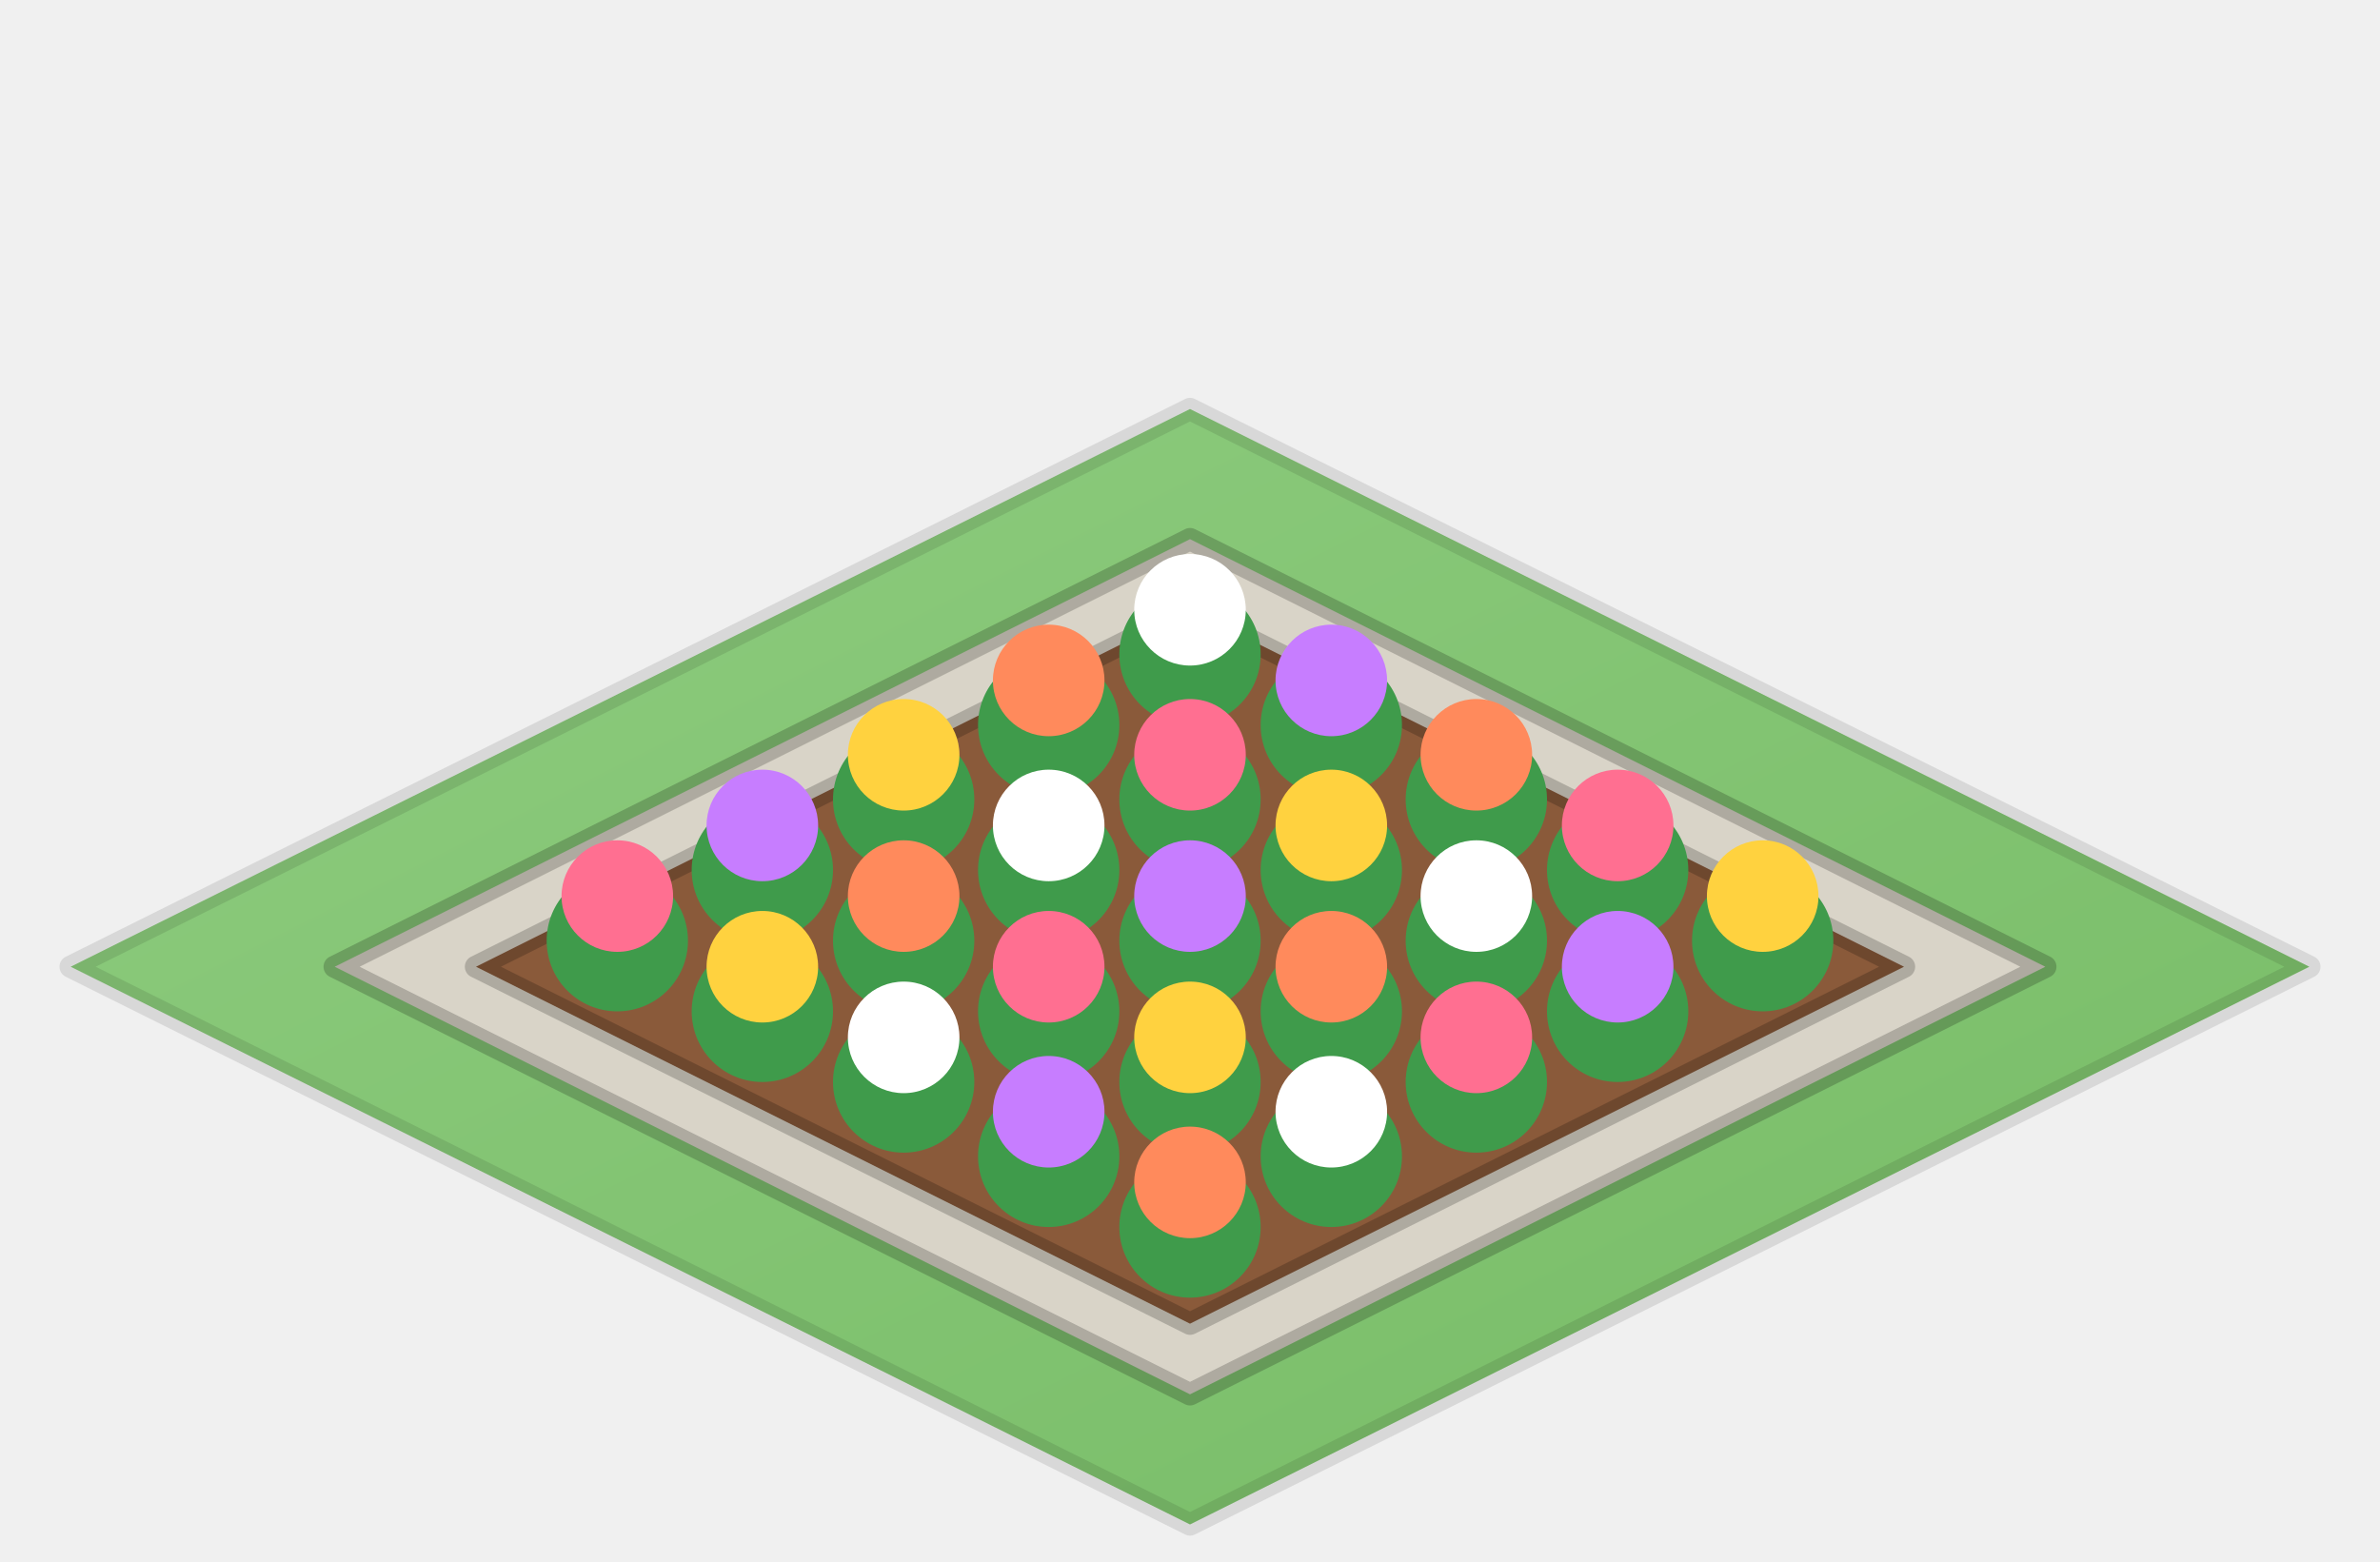
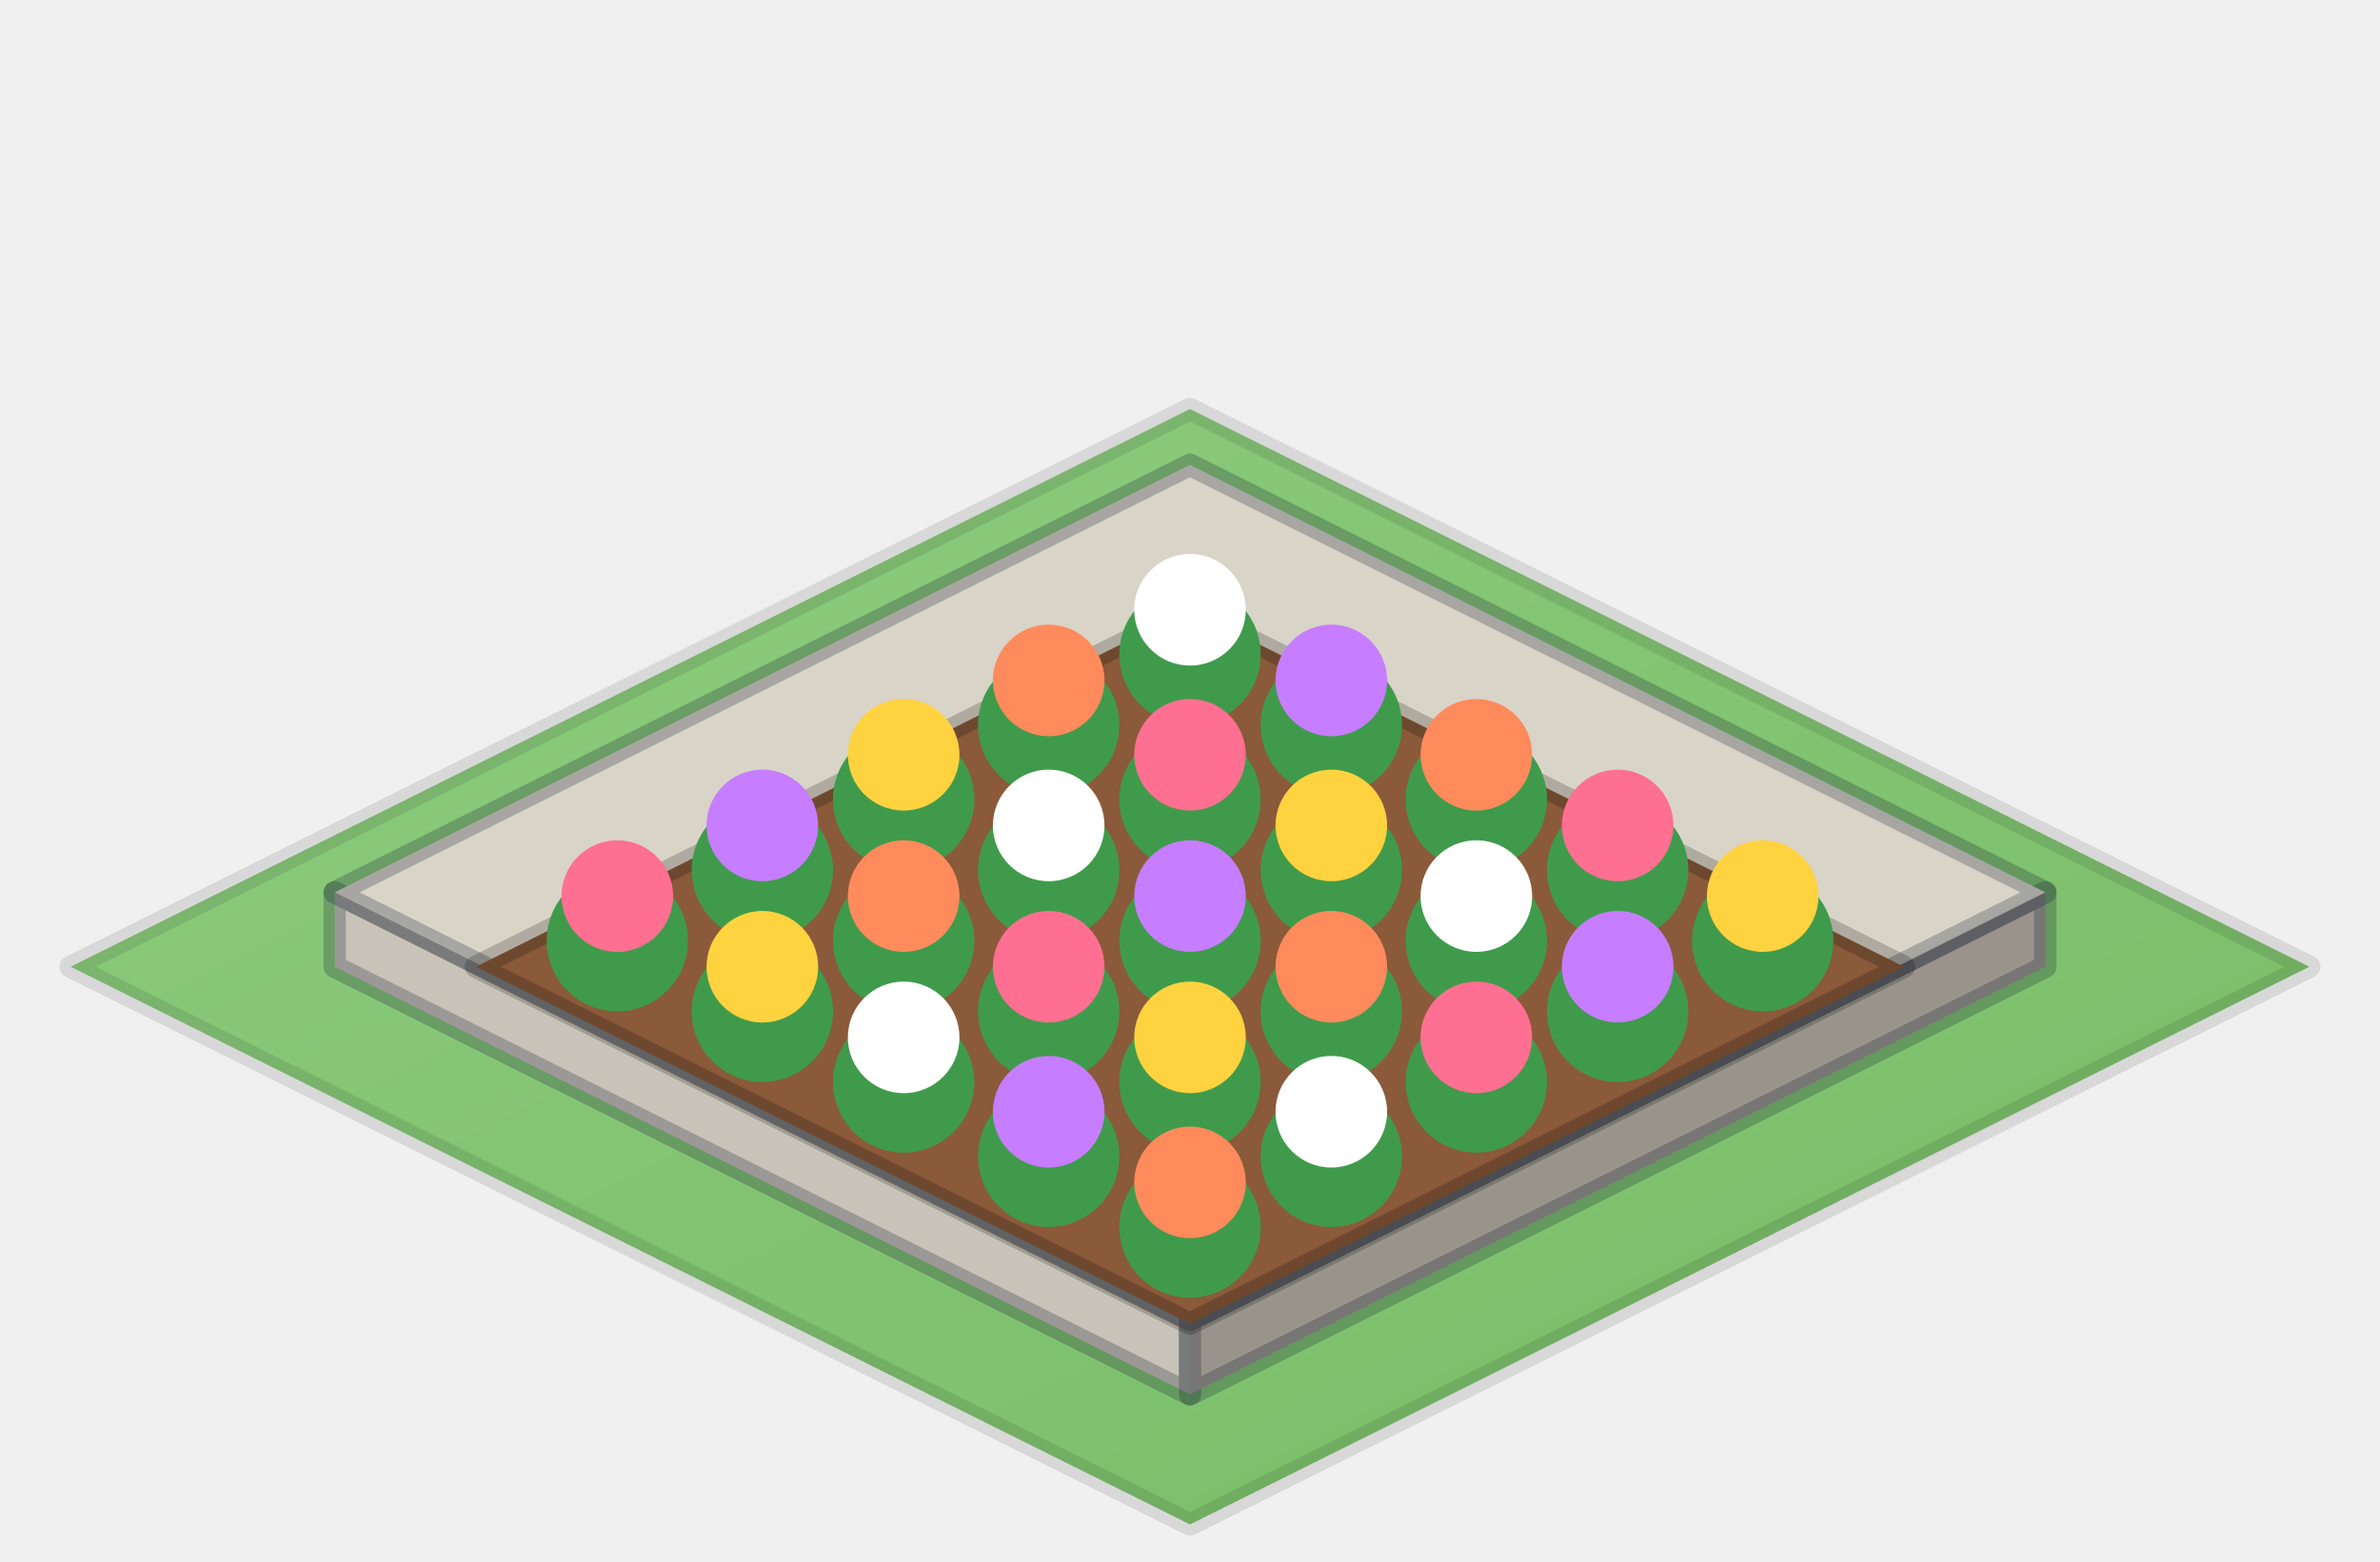
<svg xmlns="http://www.w3.org/2000/svg" width="64" height="42" viewBox="0 0 64 42">
  <defs>
    <linearGradient id="g1" x1="0" y1="0" x2="1" y2="1">
      <stop offset="0" stop-color="#8ecc7f" />
      <stop offset="1" stop-color="#77bc66" />
    </linearGradient>
  </defs>
  <polygon points="32.0,11.0 62.1,26.0 32.0,41.0 1.9,26.0" fill="url(#g1)" stroke="rgba(0,0,0,.10)" stroke-width="0.6" stroke-linejoin="round" />
-   <polygon points="32.0,14.5 55.0,26.0 32.0,37.5 9.0,26.0" fill="#d9d4c8" stroke="rgba(0,0,0,.2)" stroke-width="0.6" stroke-linejoin="round" />
+   <polygon points="9.0,26.0 32.0,37.5 32.0,35.5 9.0,24.0" fill="#c8c3b8" stroke="rgba(20,30,50,.25)" stroke-width="0.6" stroke-linejoin="round" />
+   <polygon points="55.0,26.0 32.0,37.5 32.0,35.5 55.0,24.0" fill="#98948c" stroke="rgba(20,30,50,.25)" stroke-width="0.6" stroke-linejoin="round" />
+   <polygon points="32.0,12.5 55.0,24.0 32.0,35.5 9.0,24.0" fill="#d9d4c8" stroke="rgba(20,30,50,.25)" stroke-width="0.6" stroke-linejoin="round" />
  <polygon points="32.0,16.4 51.2,26.0 32.0,35.6 12.8,26.0" fill="#8a5a3a" stroke="rgba(0,0,0,.2)" stroke-width="0.6" stroke-linejoin="round" />
  <circle cx="32.0" cy="17.6" r="1.9" fill="#3f9b4b" />
  <circle cx="32.0" cy="16.4" r="1.5" fill="#ffffff" />
  <circle cx="28.2" cy="19.5" r="1.9" fill="#3f9b4b" />
  <circle cx="28.2" cy="18.3" r="1.5" fill="#ff8a5c" />
  <circle cx="24.3" cy="21.5" r="1.9" fill="#3f9b4b" />
  <circle cx="24.3" cy="20.3" r="1.5" fill="#ffd23f" />
  <circle cx="20.5" cy="23.4" r="1.9" fill="#3f9b4b" />
  <circle cx="20.5" cy="22.2" r="1.5" fill="#c77dff" />
  <circle cx="16.6" cy="25.3" r="1.9" fill="#3f9b4b" />
  <circle cx="16.6" cy="24.1" r="1.5" fill="#ff6f91" />
  <circle cx="35.8" cy="19.5" r="1.9" fill="#3f9b4b" />
  <circle cx="35.8" cy="18.3" r="1.5" fill="#c77dff" />
  <circle cx="32.0" cy="21.5" r="1.9" fill="#3f9b4b" />
  <circle cx="32.0" cy="20.3" r="1.5" fill="#ff6f91" />
  <circle cx="28.2" cy="23.4" r="1.9" fill="#3f9b4b" />
  <circle cx="28.2" cy="22.2" r="1.5" fill="#ffffff" />
  <circle cx="24.3" cy="25.3" r="1.9" fill="#3f9b4b" />
  <circle cx="24.3" cy="24.1" r="1.5" fill="#ff8a5c" />
  <circle cx="20.5" cy="27.2" r="1.9" fill="#3f9b4b" />
  <circle cx="20.5" cy="26.0" r="1.5" fill="#ffd23f" />
  <circle cx="39.7" cy="21.5" r="1.9" fill="#3f9b4b" />
  <circle cx="39.7" cy="20.3" r="1.5" fill="#ff8a5c" />
  <circle cx="35.8" cy="23.4" r="1.9" fill="#3f9b4b" />
  <circle cx="35.8" cy="22.2" r="1.5" fill="#ffd23f" />
  <circle cx="32.0" cy="25.3" r="1.9" fill="#3f9b4b" />
  <circle cx="32.0" cy="24.1" r="1.5" fill="#c77dff" />
  <circle cx="28.2" cy="27.2" r="1.9" fill="#3f9b4b" />
  <circle cx="28.2" cy="26.0" r="1.5" fill="#ff6f91" />
  <circle cx="24.3" cy="29.1" r="1.9" fill="#3f9b4b" />
  <circle cx="24.3" cy="27.9" r="1.5" fill="#ffffff" />
  <circle cx="43.5" cy="23.4" r="1.9" fill="#3f9b4b" />
  <circle cx="43.5" cy="22.2" r="1.5" fill="#ff6f91" />
  <circle cx="39.7" cy="25.3" r="1.9" fill="#3f9b4b" />
  <circle cx="39.7" cy="24.1" r="1.5" fill="#ffffff" />
  <circle cx="35.8" cy="27.2" r="1.9" fill="#3f9b4b" />
  <circle cx="35.8" cy="26.0" r="1.5" fill="#ff8a5c" />
  <circle cx="32.0" cy="29.1" r="1.9" fill="#3f9b4b" />
  <circle cx="32.0" cy="27.9" r="1.5" fill="#ffd23f" />
  <circle cx="28.2" cy="31.1" r="1.9" fill="#3f9b4b" />
  <circle cx="28.2" cy="29.9" r="1.5" fill="#c77dff" />
  <circle cx="47.4" cy="25.3" r="1.9" fill="#3f9b4b" />
  <circle cx="47.4" cy="24.1" r="1.5" fill="#ffd23f" />
  <circle cx="43.5" cy="27.2" r="1.9" fill="#3f9b4b" />
  <circle cx="43.5" cy="26.0" r="1.5" fill="#c77dff" />
  <circle cx="39.7" cy="29.1" r="1.9" fill="#3f9b4b" />
  <circle cx="39.7" cy="27.9" r="1.5" fill="#ff6f91" />
  <circle cx="35.8" cy="31.1" r="1.9" fill="#3f9b4b" />
  <circle cx="35.8" cy="29.9" r="1.5" fill="#ffffff" />
  <circle cx="32.0" cy="33.0" r="1.9" fill="#3f9b4b" />
  <circle cx="32.0" cy="31.8" r="1.5" fill="#ff8a5c" />
</svg>
